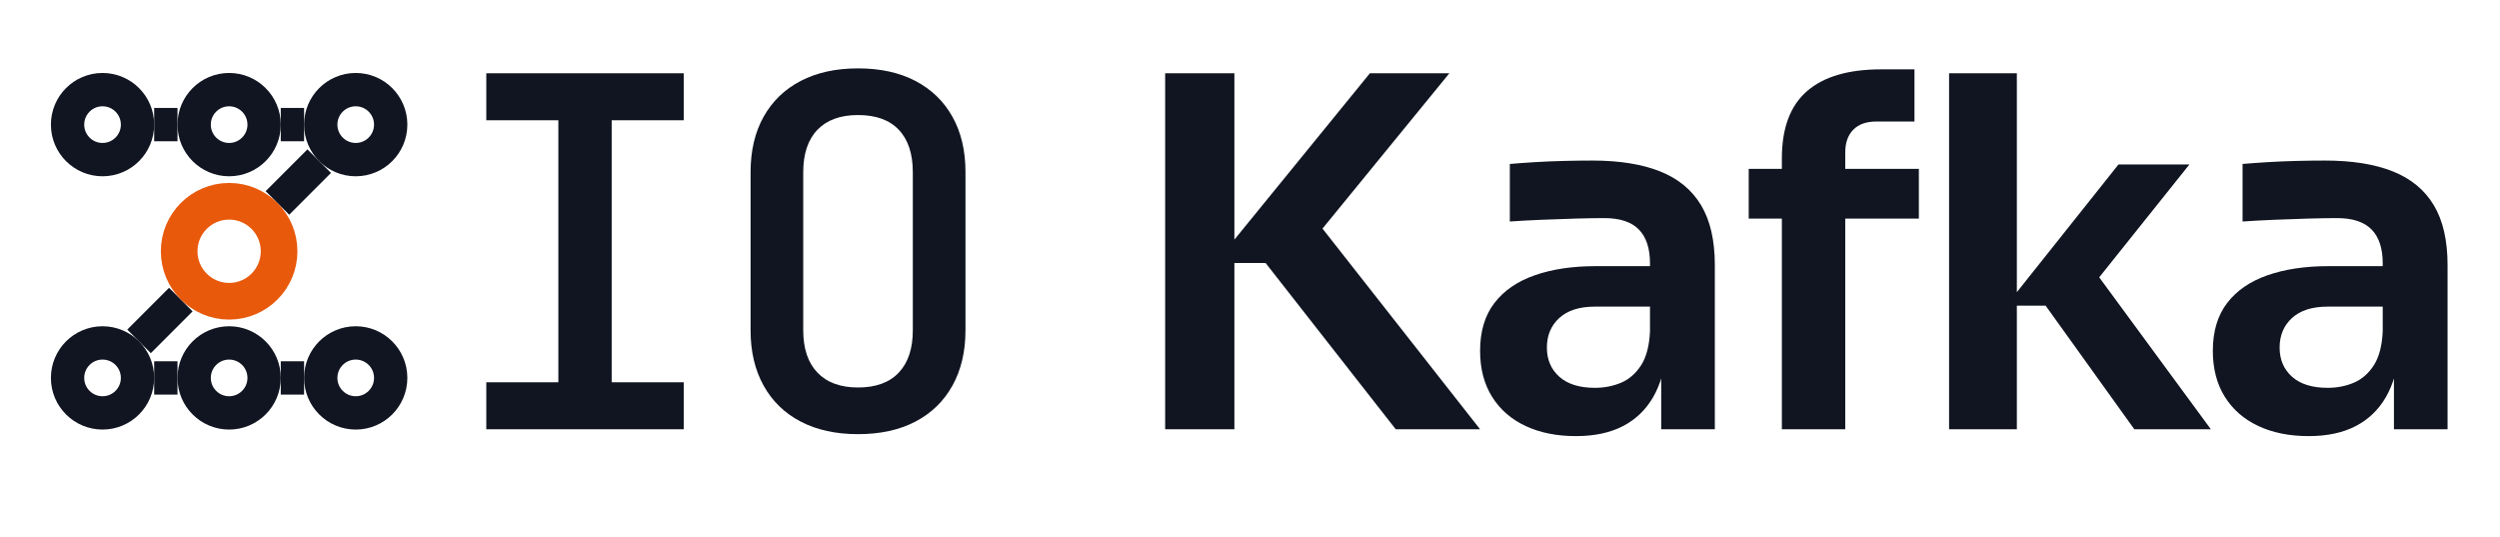
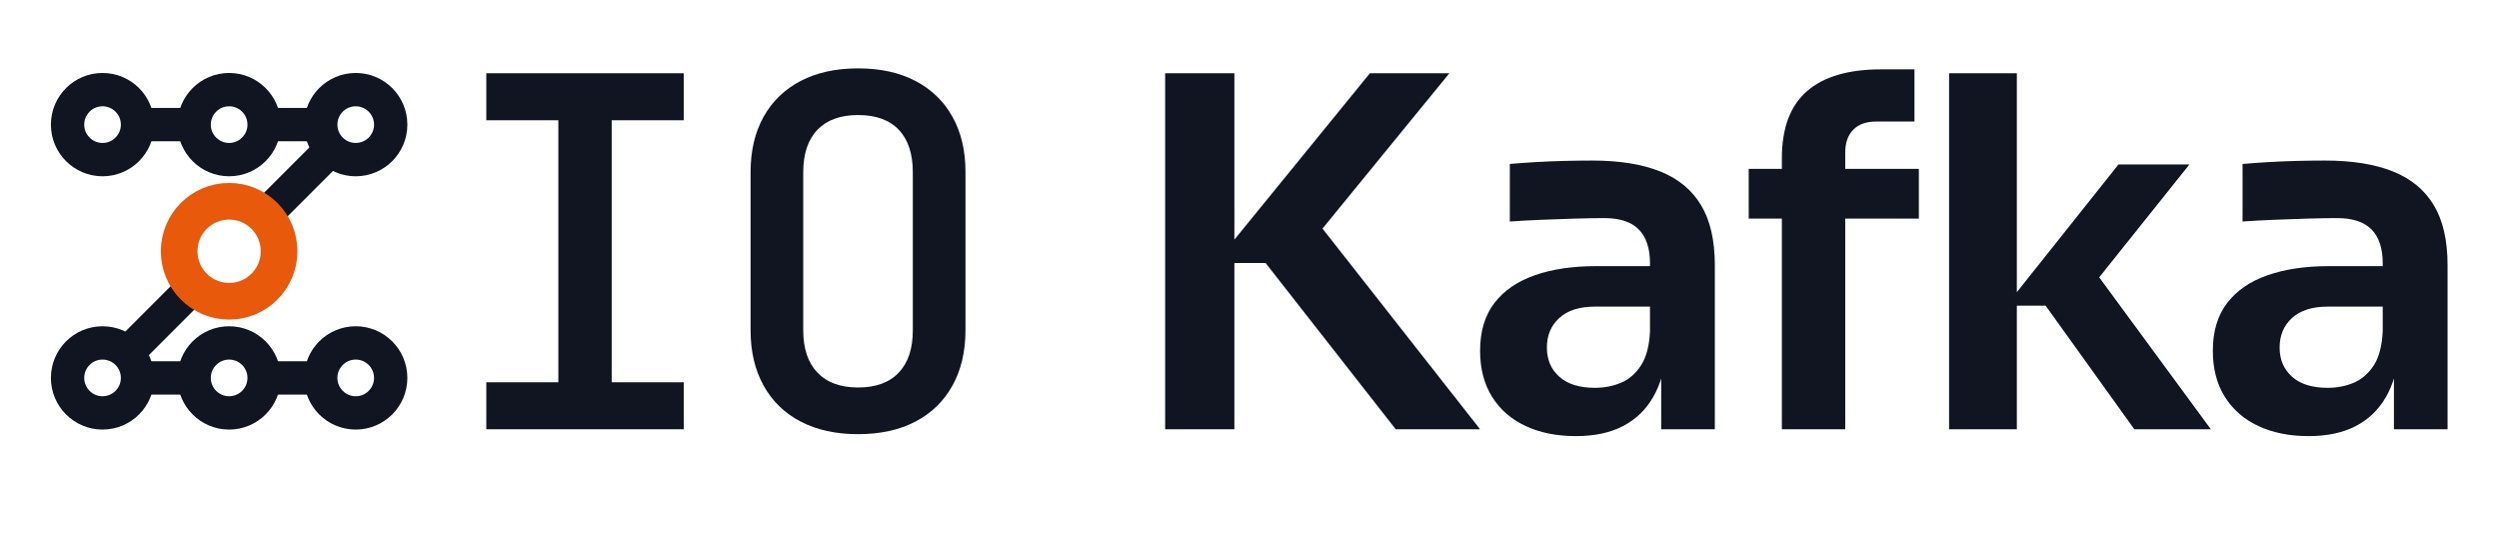
<svg xmlns="http://www.w3.org/2000/svg" width="559" height="120" viewBox="-6 12.00 512.60 110.00">
  <g transform="translate(0.000 22.500) scale(0.68333)">
    <g fill="none" stroke="#101521" stroke-width="10">
-       <path d="M37.5 22H44.5M75.5 22H82.5M87.04 32.96L74.5 45.5M45.5 74.5L32.96 87.04M37.5 98H44.5M75.5 98H82.5" />
+       <path d="M32.5 22H49.5M70.5 22H87.5M90.58 29.42L70.61 49.39M49.39 70.61L29.42 90.58M32.5 98H49.5M70.5 98H87.5" />
      <circle cx="22" cy="22" r="10.5" />
      <circle cx="60" cy="22" r="10.5" />
      <circle cx="98" cy="22" r="10.5" />
      <circle cx="22" cy="98" r="10.5" />
      <circle cx="60" cy="98" r="10.5" />
      <circle cx="98" cy="98" r="10.5" />
    </g>
    <circle cx="60" cy="60" r="15" fill="none" stroke="#E8590C" stroke-width="11" />
  </g>
  <path d="M93.75 100.0V90.36H108.53V36.64H93.75V27.0H134.25V36.64H119.47V90.36H134.25V100.0ZM170.0 101.0Q163.19 101.0 158.245 98.425Q153.3 95.85 150.63 91.04Q147.96 86.23 147.96 79.7V47.3Q147.96 40.7 150.63 35.925Q153.3 31.15 158.245 28.575Q163.19 26.0 170.0 26.0Q176.84 26.0 181.77 28.575Q186.7 31.15 189.37 35.925Q192.04 40.7 192.04 47.23V79.7Q192.04 86.23 189.37 91.04Q186.7 95.85 181.77 98.425Q176.84 101.0 170.0 101.0ZM170.0 91.43Q175.48 91.43 178.36 88.38Q181.24 85.33 181.24 79.7V47.3Q181.24 41.64 178.375 38.605Q175.51 35.57 170.0 35.57Q164.56 35.57 161.66 38.605Q158.76 41.64 158.76 47.3V79.7Q158.76 85.33 161.675 88.38Q164.59 91.43 170.0 91.43Z" fill="#101521" />
  <path d="M280.3 100.0 253.6 65.9H243.3L275.0 27.0H291.3L262.7 62.0L262.25 55.0L297.6 100.0ZM233.0 100.0V27.0H247.2V100.0ZM334.75 100.0V83.9H332.45V66.0Q332.45 61.35 330.15 59.025Q327.85 56.7 323.1 56.7Q320.6 56.7 317.1 56.8Q313.6 56.9 310.05 57.05Q306.5 57.2 303.7 57.4V45.6Q306.0 45.4 308.875 45.225Q311.75 45.05 314.825 44.975Q317.9 44.9 320.6 44.9Q328.95 44.9 334.525 47.125Q340.1 49.35 342.925 54.05Q345.75 58.75 345.75 66.35V100.0ZM317.25 101.4Q311.35 101.4 306.925 99.325Q302.5 97.25 300.05 93.325Q297.6 89.4 297.6 83.9Q297.6 77.95 300.525 74.125Q303.45 70.3 308.8 68.425Q314.15 66.55 321.35 66.55H333.95V74.85H321.15Q316.4 74.85 313.85 77.175Q311.3 79.5 311.3 83.25Q311.3 86.95 313.85 89.225Q316.4 91.5 321.15 91.5Q324.05 91.5 326.525 90.45Q329.0 89.4 330.625 86.875Q332.25 84.35 332.45 79.9L335.85 83.8Q335.35 89.5 333.1 93.4Q330.85 97.3 326.9 99.35Q322.95 101.4 317.25 101.4ZM359.5 100.0V44.45Q359.5 35.15 364.65 30.675Q369.8 26.2 379.85 26.2H386.7V36.9H378.85Q375.8 36.9 374.15 38.575Q372.5 40.25 372.5 43.25V100.0ZM352.7 56.8V46.6H387.6V56.8ZM431.8 100.0 413.6 74.65H405.5L428.55 45.7H443.1L421.75 72.4L422.1 65.45L447.5 100.0ZM393.8 100.0V27.0H407.7V100.0ZM485.05 100.0V83.9H482.75V66.0Q482.75 61.35 480.45 59.025Q478.15 56.7 473.4 56.7Q470.9 56.7 467.4 56.8Q463.9 56.9 460.35 57.05Q456.8 57.2 454 57.4V45.6Q456.3 45.4 459.175 45.225Q462.05 45.05 465.125 44.975Q468.2 44.9 470.9 44.9Q479.25 44.9 484.825 47.125Q490.4 49.35 493.225 54.05Q496.05 58.75 496.05 66.35V100.0ZM467.55 101.4Q461.65 101.4 457.225 99.325Q452.8 97.25 450.35 93.325Q447.9 89.4 447.9 83.9Q447.9 77.95 450.825 74.125Q453.75 70.3 459.1 68.425Q464.45 66.55 471.65 66.55H484.25V74.85H471.45Q466.7 74.85 464.15 77.175Q461.6 79.5 461.6 83.25Q461.6 86.95 464.15 89.225Q466.7 91.5 471.45 91.5Q474.35 91.5 476.825 90.45Q479.3 89.4 480.925 86.875Q482.55 84.35 482.75 79.9L486.15 83.8Q485.65 89.5 483.4 93.4Q481.15 97.3 477.2 99.35Q473.25 101.4 467.55 101.4Z" fill="#101521" />
</svg>
